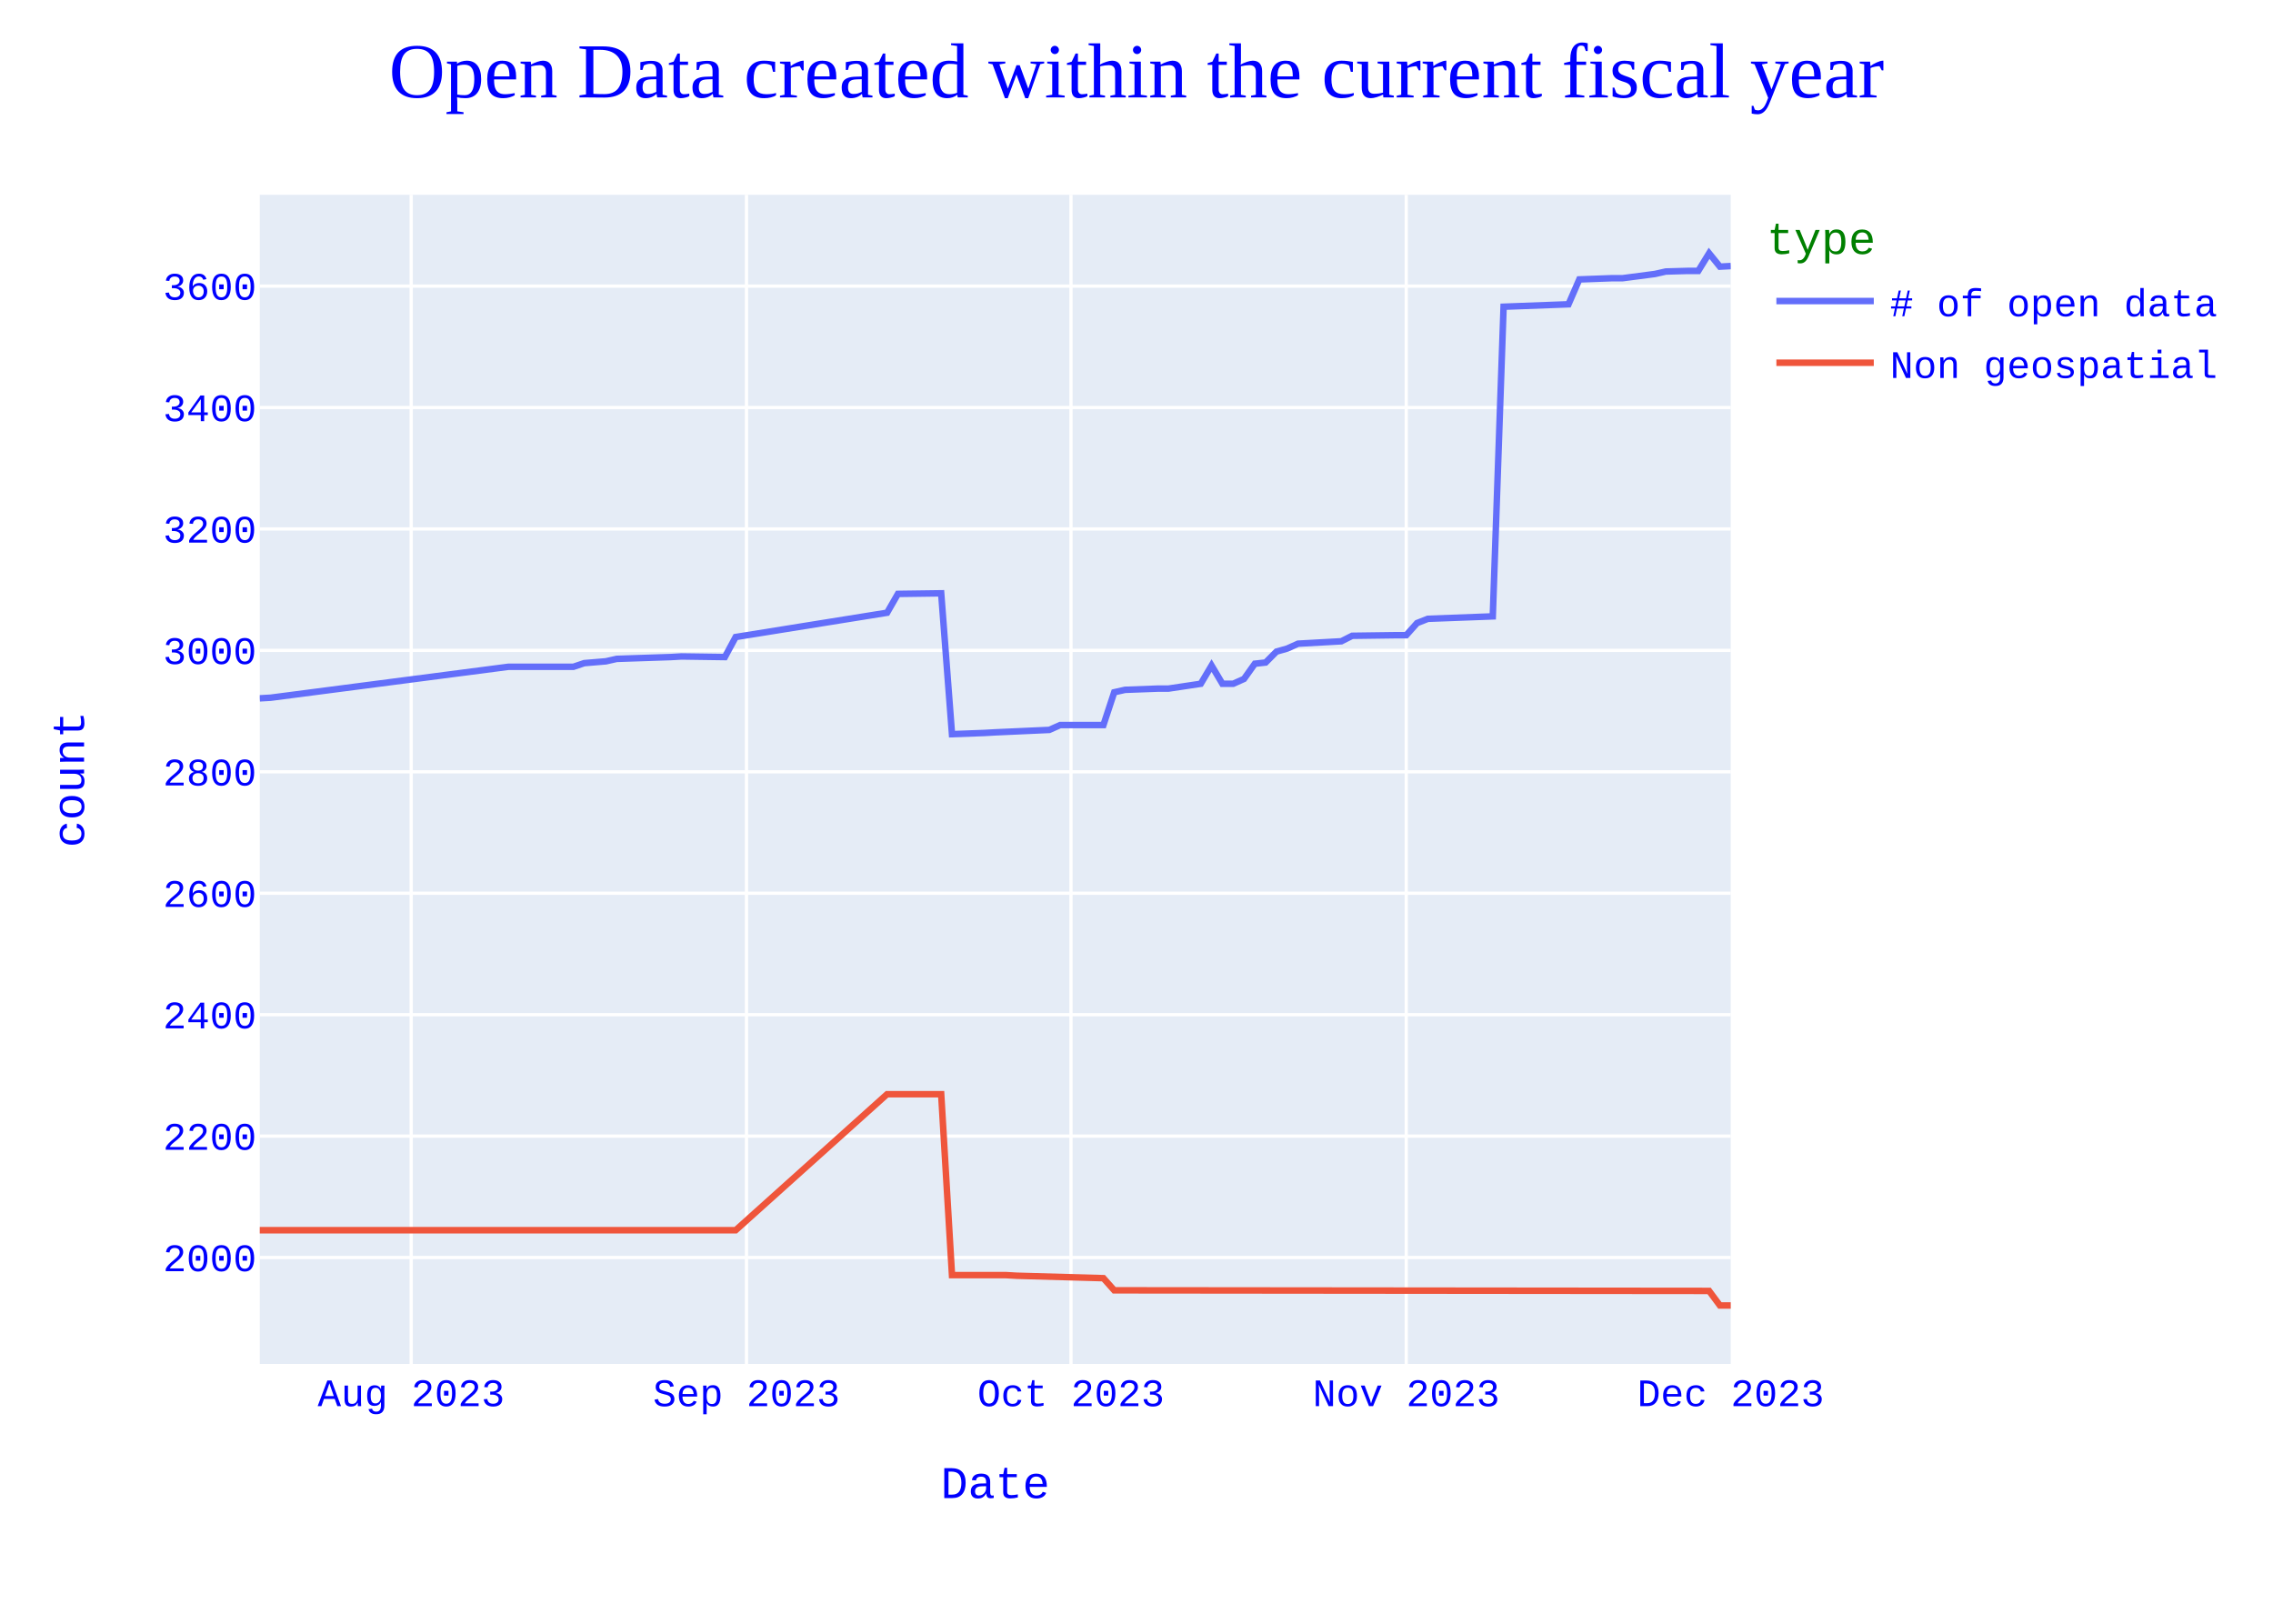
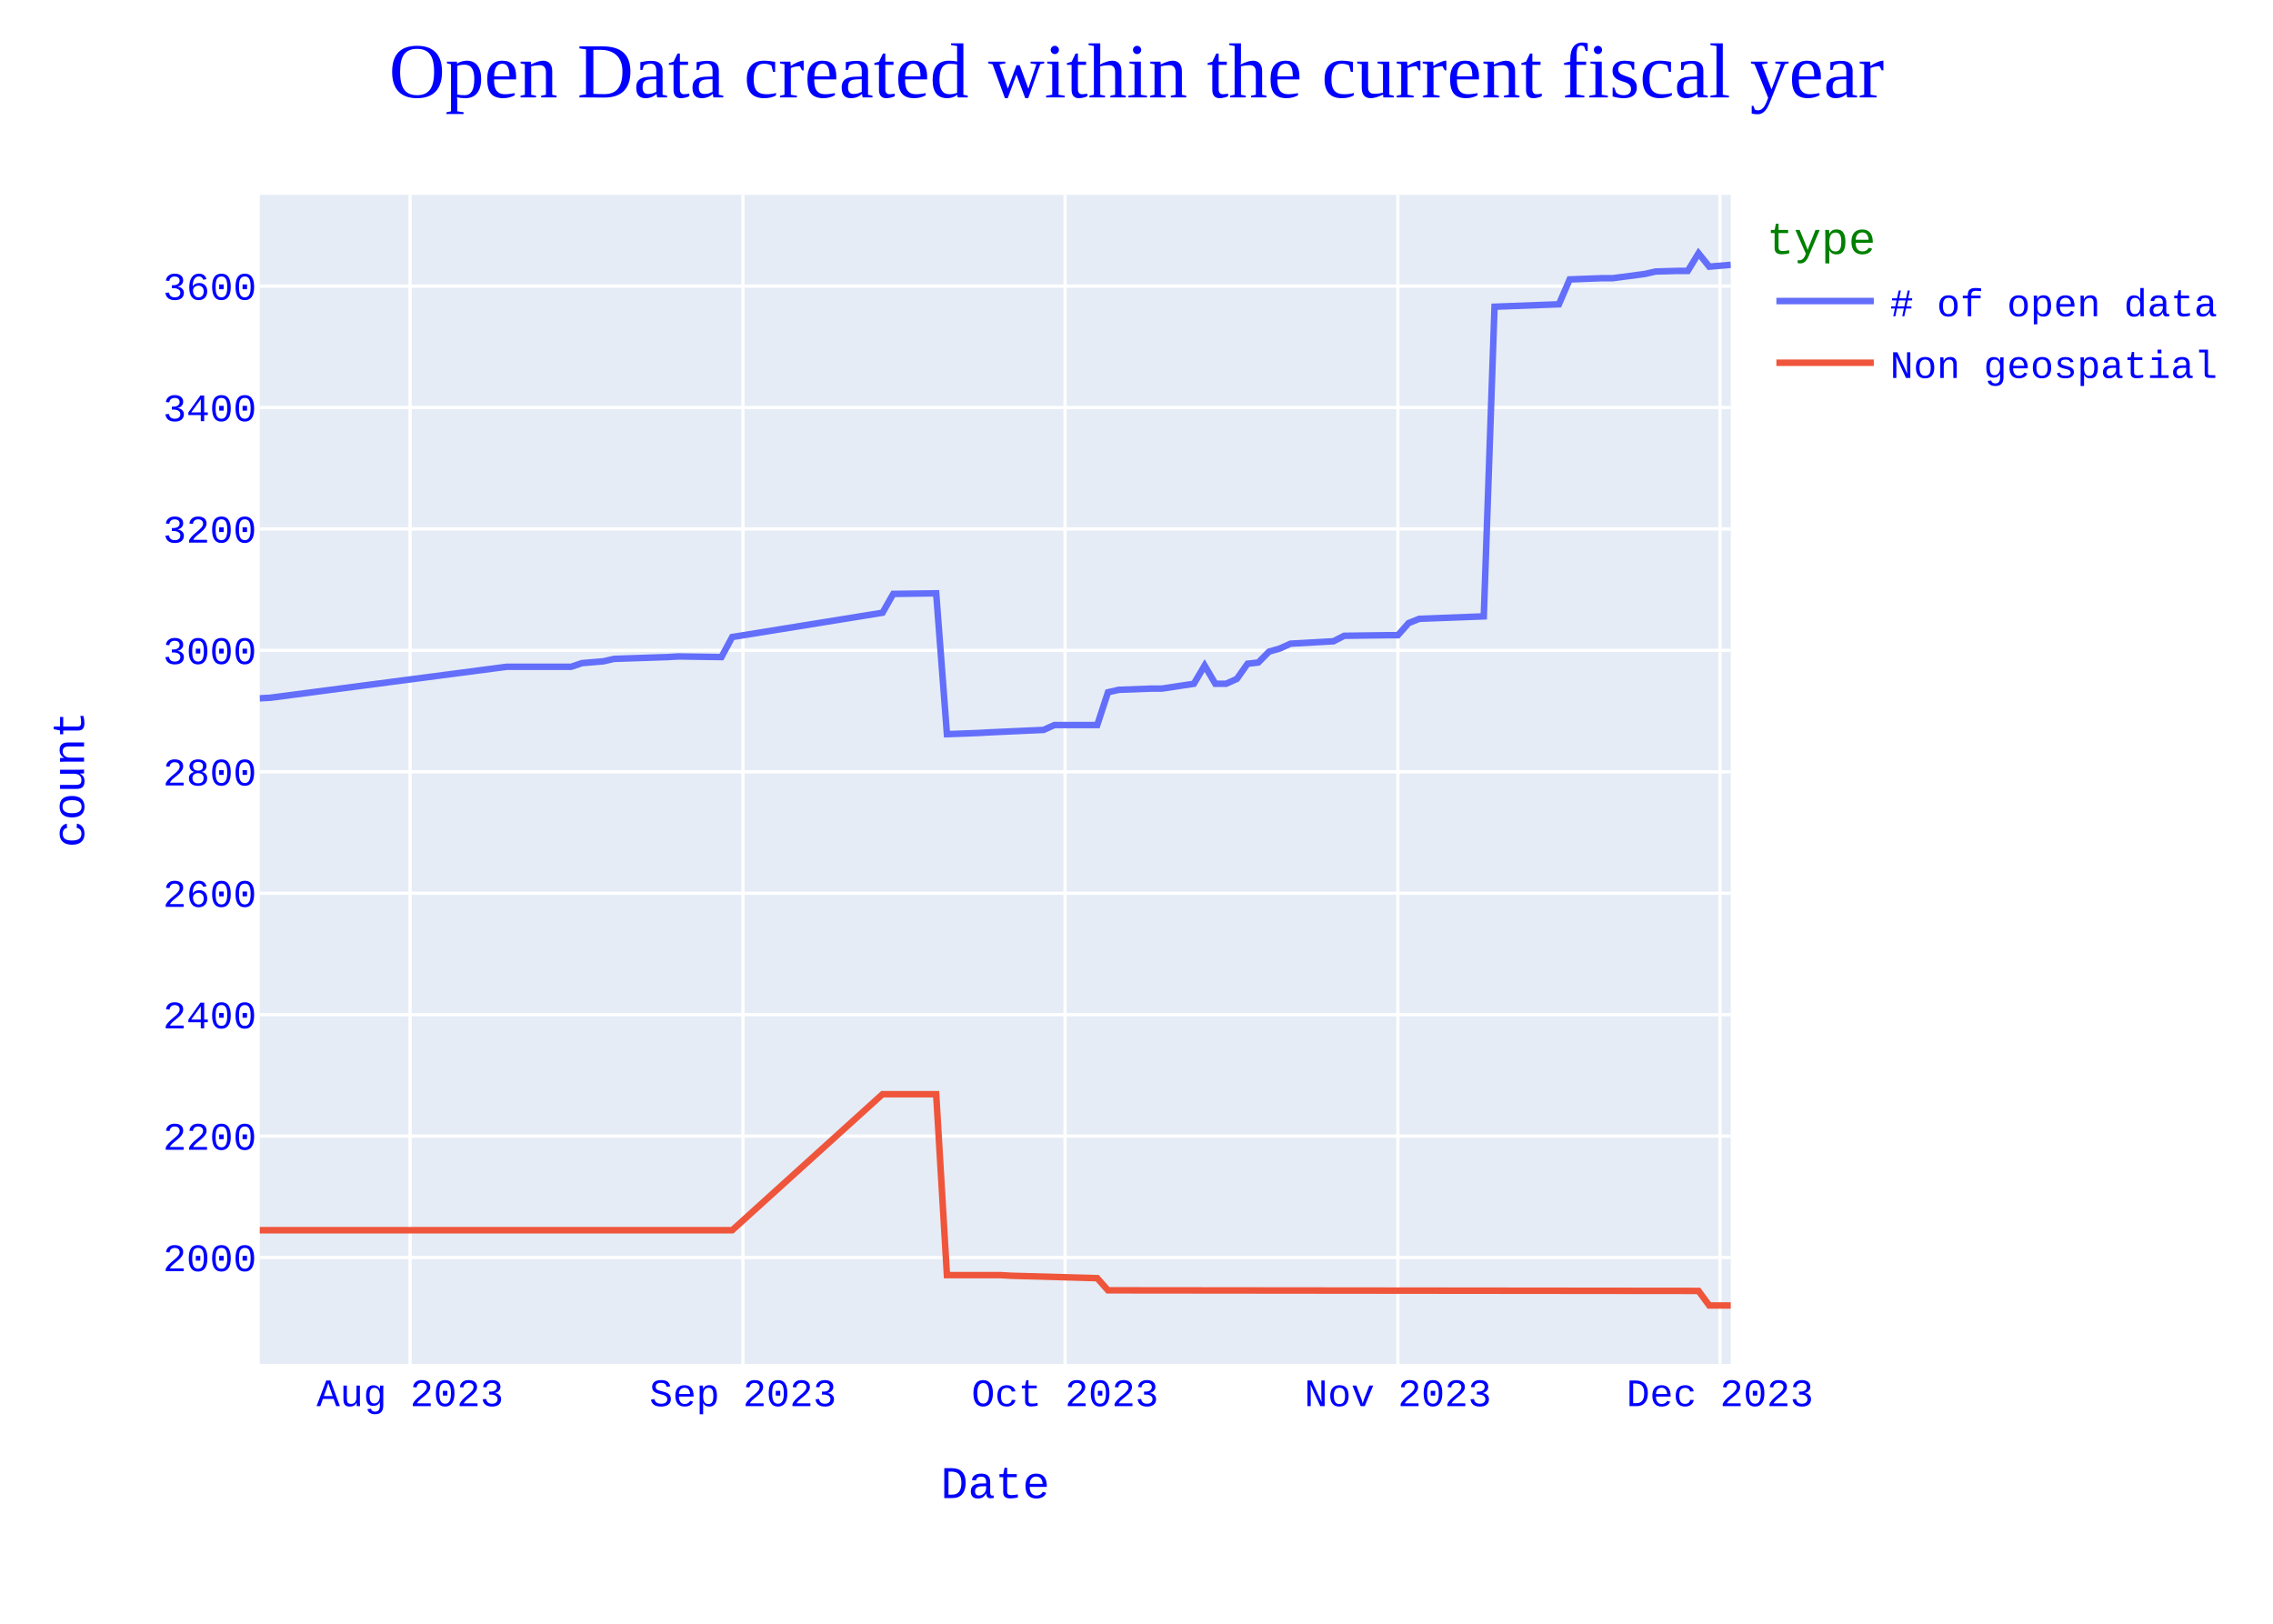
<svg xmlns="http://www.w3.org/2000/svg" class="main-svg" width="700" height="500" style="" viewBox="0 0 700 500">
  <rect x="0" y="0" width="700" height="500" style="fill: rgb(255, 255, 255); fill-opacity: 1;" />
-   <defs id="defs-ec96d8">
+   <defs id="defs-ffd652">
    <g class="clips">
-       <clipPath id="clipec96d8xyplot" class="plotclip">
+       <clipPath id="clipffd652xyplot" class="plotclip">
        <rect width="453" height="360" />
      </clipPath>
-       <clipPath class="axesclip" id="clipec96d8x">
+       <clipPath class="axesclip" id="clipffd652x">
        <rect x="80" y="0" width="453" height="500" />
      </clipPath>
-       <clipPath class="axesclip" id="clipec96d8y">
+       <clipPath class="axesclip" id="clipffd652y">
        <rect x="0" y="60" width="700" height="360" />
      </clipPath>
-       <clipPath class="axesclip" id="clipec96d8xy">
+       <clipPath class="axesclip" id="clipffd652xy">
        <rect x="80" y="60" width="453" height="360" />
      </clipPath>
    </g>
    <g class="gradients" />
    <g class="patterns" />
  </defs>
  <g class="bglayer">
    <rect class="bg" x="80" y="60" width="453" height="360" style="fill: rgb(229, 236, 246); fill-opacity: 1; stroke-width: 0;" />
  </g>
  <g class="layer-below">
    <g class="imagelayer" />
    <g class="shapelayer" />
  </g>
  <g class="cartesianlayer">
    <g class="subplot xy">
      <g class="layer-subplot">
        <g class="shapelayer" />
        <g class="imagelayer" />
      </g>
      <g class="minor-gridlayer">
        <g class="x" />
        <g class="y" />
      </g>
      <g class="gridlayer">
        <g class="x">
-           <path class="xgrid crisp" transform="translate(126.63,0)" d="M0,60v360" style="stroke: rgb(255, 255, 255); stroke-opacity: 1; stroke-width: 1px;" />
-           <path class="xgrid crisp" transform="translate(229.89,0)" d="M0,60v360" style="stroke: rgb(255, 255, 255); stroke-opacity: 1; stroke-width: 1px;" />
-           <path class="xgrid crisp" transform="translate(329.82,0)" d="M0,60v360" style="stroke: rgb(255, 255, 255); stroke-opacity: 1; stroke-width: 1px;" />
-           <path class="xgrid crisp" transform="translate(433.07,0)" d="M0,60v360" style="stroke: rgb(255, 255, 255); stroke-opacity: 1; stroke-width: 1px;" />
+           <path class="xgrid crisp" transform="translate(126.29,0)" d="M0,60v360" style="stroke: rgb(255, 255, 255); stroke-opacity: 1; stroke-width: 1px;" />
+           <path class="xgrid crisp" transform="translate(228.8,0)" d="M0,60v360" style="stroke: rgb(255, 255, 255); stroke-opacity: 1; stroke-width: 1px;" />
+           <path class="xgrid crisp" transform="translate(327.99,0)" d="M0,60v360" style="stroke: rgb(255, 255, 255); stroke-opacity: 1; stroke-width: 1px;" />
+           <path class="xgrid crisp" transform="translate(430.5,0)" d="M0,60v360" style="stroke: rgb(255, 255, 255); stroke-opacity: 1; stroke-width: 1px;" />
+           <path class="xgrid crisp" transform="translate(529.69,0)" d="M0,60v360" style="stroke: rgb(255, 255, 255); stroke-opacity: 1; stroke-width: 1px;" />
        </g>
        <g class="y">
          <path class="ygrid crisp" transform="translate(0,387.23)" d="M80,0h453" style="stroke: rgb(255, 255, 255); stroke-opacity: 1; stroke-width: 1px;" />
          <path class="ygrid crisp" transform="translate(0,349.84)" d="M80,0h453" style="stroke: rgb(255, 255, 255); stroke-opacity: 1; stroke-width: 1px;" />
          <path class="ygrid crisp" transform="translate(0,312.45)" d="M80,0h453" style="stroke: rgb(255, 255, 255); stroke-opacity: 1; stroke-width: 1px;" />
          <path class="ygrid crisp" transform="translate(0,275.05)" d="M80,0h453" style="stroke: rgb(255, 255, 255); stroke-opacity: 1; stroke-width: 1px;" />
          <path class="ygrid crisp" transform="translate(0,237.66)" d="M80,0h453" style="stroke: rgb(255, 255, 255); stroke-opacity: 1; stroke-width: 1px;" />
          <path class="ygrid crisp" transform="translate(0,200.27)" d="M80,0h453" style="stroke: rgb(255, 255, 255); stroke-opacity: 1; stroke-width: 1px;" />
          <path class="ygrid crisp" transform="translate(0,162.88)" d="M80,0h453" style="stroke: rgb(255, 255, 255); stroke-opacity: 1; stroke-width: 1px;" />
          <path class="ygrid crisp" transform="translate(0,125.49)" d="M80,0h453" style="stroke: rgb(255, 255, 255); stroke-opacity: 1; stroke-width: 1px;" />
          <path class="ygrid crisp" transform="translate(0,88.1)" d="M80,0h453" style="stroke: rgb(255, 255, 255); stroke-opacity: 1; stroke-width: 1px;" />
        </g>
      </g>
      <g class="zerolinelayer" />
      <path class="xlines-below" />
      <path class="ylines-below" />
      <g class="overlines-below" />
      <g class="xaxislayer-below" />
      <g class="yaxislayer-below" />
      <g class="overaxes-below" />
-       <g class="plot" transform="translate(80,60)" clip-path="url(#clipec96d8xyplot)">
+       <g class="plot" transform="translate(80,60)" clip-path="url(#clipffd652xyplot)">
        <g class="scatterlayer mlayer">
-           <g class="trace scatter trace5659e7" style="stroke-miterlimit: 2; opacity: 1;">
+           <g class="trace scatter trace8b93ca" style="stroke-miterlimit: 2; opacity: 1;">
            <g class="fills" />
            <g class="errorbars" />
            <g class="lines">
-               <path class="js-line" d="M453,21.93L449.67,22.11L446.34,18L443.01,23.42L439.68,23.42L433.01,23.61L429.68,24.36L419.69,25.67L416.36,25.67L406.37,26.04L403.04,33.7L383.05,34.45L379.72,129.8L359.74,130.55L356.4,131.86L353.07,135.6L349.74,135.6L336.42,135.78L333.09,137.47L319.76,138.21L316.43,139.71L313.1,140.65L309.77,144.01L306.44,144.38L303.11,149.06L299.78,150.55L296.45,150.55L293.12,144.95L289.79,150.55L279.79,152.05L276.46,152.05L266.47,152.42L263.14,153.17L259.81,163.27L256.48,163.27L246.49,163.27L243.15,164.76L226.5,165.51L223.17,165.7L213.18,166.07L209.85,122.7L196.52,122.88L193.19,128.68L146.56,136.16L143.23,142.33L129.9,142.14L126.57,142.33L109.92,142.89L106.59,143.64L99.93,144.2L96.6,145.32L76.61,145.32L3.33,154.85L0,155.04" style="vector-effect: none; fill: none; stroke: rgb(99, 110, 250); stroke-opacity: 1; stroke-width: 2px; opacity: 1;" />
+               <path class="js-line" d="M453,21.55L446.39,22.11L443.08,18L439.77,23.42L436.47,23.42L429.85,23.61L426.55,24.36L416.63,25.67L413.32,25.67L403.4,26.04L400.09,33.7L380.26,34.45L376.95,129.8L357.11,130.55L353.8,131.86L350.5,135.6L347.19,135.6L333.96,135.78L330.66,137.47L317.43,138.21L314.12,139.71L310.82,140.65L307.51,144.01L304.2,144.38L300.9,149.06L297.59,150.55L294.28,150.55L290.98,144.95L287.67,150.55L277.75,152.05L274.45,152.05L264.53,152.42L261.22,153.17L257.91,163.27L254.61,163.27L244.69,163.27L241.38,164.76L224.85,165.51L221.54,165.7L211.62,166.07L208.31,122.7L195.09,122.88L191.78,128.68L145.49,136.16L142.18,142.33L128.96,142.14L125.65,142.33L109.12,142.89L105.81,143.64L99.2,144.2L95.89,145.32L76.05,145.32L3.31,154.85L0,155.04" style="vector-effect: none; fill: none; stroke: rgb(99, 110, 250); stroke-opacity: 1; stroke-width: 2px; opacity: 1;" />
            </g>
            <g class="points" />
            <g class="text" />
          </g>
-           <g class="trace scatter trace0de878" style="stroke-miterlimit: 2; opacity: 1;">
+           <g class="trace scatter trace600527" style="stroke-miterlimit: 2; opacity: 1;">
            <g class="fills" />
            <g class="errorbars" />
            <g class="lines">
-               <path class="js-line" d="M453,342L449.67,342L446.34,337.51L263.14,337.33L259.81,333.59L233.16,332.84L229.83,332.65L213.18,332.65L209.85,276.94L193.19,276.94L146.56,318.82L0,318.82" style="vector-effect: none; fill: none; stroke: rgb(239, 85, 59); stroke-opacity: 1; stroke-width: 2px; opacity: 1;" />
+               <path class="js-line" d="M453,342L446.39,342L443.08,337.51L261.22,337.33L257.91,333.59L231.46,332.84L228.15,332.65L211.62,332.65L208.31,276.94L191.78,276.94L145.49,318.82L0,318.82" style="vector-effect: none; fill: none; stroke: rgb(239, 85, 59); stroke-opacity: 1; stroke-width: 2px; opacity: 1;" />
            </g>
            <g class="points" />
            <g class="text" />
          </g>
        </g>
      </g>
      <g class="overplot" />
      <path class="xlines-above crisp" d="M0,0" style="fill: none;" />
      <path class="ylines-above crisp" d="M0,0" style="fill: none;" />
      <g class="overlines-above" />
      <g class="xaxislayer-above">
        <g class="xtick">
-           <text text-anchor="middle" x="0" y="433" transform="translate(126.63,0)" style="font-family: 'Courier New'; font-size: 12px; fill: rgb(0, 0, 255); fill-opacity: 1; white-space: pre; opacity: 1;">Aug 2023</text>
-         </g>
-         <g class="xtick">
-           <text text-anchor="middle" x="0" y="433" style="font-family: 'Courier New'; font-size: 12px; fill: rgb(0, 0, 255); fill-opacity: 1; white-space: pre; opacity: 1;" transform="translate(229.89,0)">Sep 2023</text>
-         </g>
-         <g class="xtick">
-           <text text-anchor="middle" x="0" y="433" style="font-family: 'Courier New'; font-size: 12px; fill: rgb(0, 0, 255); fill-opacity: 1; white-space: pre; opacity: 1;" transform="translate(329.82,0)">Oct 2023</text>
-         </g>
-         <g class="xtick">
-           <text text-anchor="middle" x="0" y="433" style="font-family: 'Courier New'; font-size: 12px; fill: rgb(0, 0, 255); fill-opacity: 1; white-space: pre; opacity: 1;" transform="translate(433.07,0)">Nov 2023</text>
-         </g>
-         <g class="xtick">
-           <text text-anchor="middle" x="0" y="433" style="font-family: 'Courier New'; font-size: 12px; fill: rgb(0, 0, 255); fill-opacity: 1; white-space: pre; opacity: 1;" transform="translate(533,0)">Dec 2023</text>
+           <text text-anchor="middle" x="0" y="433" transform="translate(126.29,0)" style="font-family: 'Courier New'; font-size: 12px; fill: rgb(0, 0, 255); fill-opacity: 1; white-space: pre; opacity: 1;">Aug 2023</text>
+         </g>
+         <g class="xtick">
+           <text text-anchor="middle" x="0" y="433" style="font-family: 'Courier New'; font-size: 12px; fill: rgb(0, 0, 255); fill-opacity: 1; white-space: pre; opacity: 1;" transform="translate(228.8,0)">Sep 2023</text>
+         </g>
+         <g class="xtick">
+           <text text-anchor="middle" x="0" y="433" style="font-family: 'Courier New'; font-size: 12px; fill: rgb(0, 0, 255); fill-opacity: 1; white-space: pre; opacity: 1;" transform="translate(327.99,0)">Oct 2023</text>
+         </g>
+         <g class="xtick">
+           <text text-anchor="middle" x="0" y="433" style="font-family: 'Courier New'; font-size: 12px; fill: rgb(0, 0, 255); fill-opacity: 1; white-space: pre; opacity: 1;" transform="translate(430.5,0)">Nov 2023</text>
+         </g>
+         <g class="xtick">
+           <text text-anchor="middle" x="0" y="433" style="font-family: 'Courier New'; font-size: 12px; fill: rgb(0, 0, 255); fill-opacity: 1; white-space: pre; opacity: 1;" transform="translate(529.69,0)">Dec 2023</text>
        </g>
      </g>
      <g class="yaxislayer-above">
        <g class="ytick">
          <text text-anchor="end" x="79" y="4.2" transform="translate(0,387.23)" style="font-family: 'Courier New'; font-size: 12px; fill: rgb(0, 0, 255); fill-opacity: 1; white-space: pre; opacity: 1;">2000</text>
        </g>
        <g class="ytick">
          <text text-anchor="end" x="79" y="4.2" style="font-family: 'Courier New'; font-size: 12px; fill: rgb(0, 0, 255); fill-opacity: 1; white-space: pre; opacity: 1;" transform="translate(0,349.84)">2200</text>
        </g>
        <g class="ytick">
          <text text-anchor="end" x="79" y="4.2" style="font-family: 'Courier New'; font-size: 12px; fill: rgb(0, 0, 255); fill-opacity: 1; white-space: pre; opacity: 1;" transform="translate(0,312.45)">2400</text>
        </g>
        <g class="ytick">
          <text text-anchor="end" x="79" y="4.2" style="font-family: 'Courier New'; font-size: 12px; fill: rgb(0, 0, 255); fill-opacity: 1; white-space: pre; opacity: 1;" transform="translate(0,275.05)">2600</text>
        </g>
        <g class="ytick">
          <text text-anchor="end" x="79" y="4.2" style="font-family: 'Courier New'; font-size: 12px; fill: rgb(0, 0, 255); fill-opacity: 1; white-space: pre; opacity: 1;" transform="translate(0,237.66)">2800</text>
        </g>
        <g class="ytick">
          <text text-anchor="end" x="79" y="4.2" style="font-family: 'Courier New'; font-size: 12px; fill: rgb(0, 0, 255); fill-opacity: 1; white-space: pre; opacity: 1;" transform="translate(0,200.27)">3000</text>
        </g>
        <g class="ytick">
          <text text-anchor="end" x="79" y="4.2" style="font-family: 'Courier New'; font-size: 12px; fill: rgb(0, 0, 255); fill-opacity: 1; white-space: pre; opacity: 1;" transform="translate(0,162.88)">3200</text>
        </g>
        <g class="ytick">
          <text text-anchor="end" x="79" y="4.2" style="font-family: 'Courier New'; font-size: 12px; fill: rgb(0, 0, 255); fill-opacity: 1; white-space: pre; opacity: 1;" transform="translate(0,125.49)">3400</text>
        </g>
        <g class="ytick">
          <text text-anchor="end" x="79" y="4.2" style="font-family: 'Courier New'; font-size: 12px; fill: rgb(0, 0, 255); fill-opacity: 1; white-space: pre; opacity: 1;" transform="translate(0,88.1)">3600</text>
        </g>
      </g>
      <g class="overaxes-above" />
    </g>
  </g>
  <g class="polarlayer" />
  <g class="smithlayer" />
  <g class="ternarylayer" />
  <g class="geolayer" />
  <g class="funnelarealayer" />
  <g class="pielayer" />
  <g class="iciclelayer" />
  <g class="treemaplayer" />
  <g class="sunburstlayer" />
  <g class="glimages" />
-   <defs id="topdefs-ec96d8">
+   <defs id="topdefs-ffd652">
    <g class="clips" />
-     <clipPath id="legendec96d8">
+     <clipPath id="legendffd652">
      <rect width="146" height="67" x="0" y="0" />
    </clipPath>
  </defs>
  <g class="layer-above">
    <g class="imagelayer" />
    <g class="shapelayer" />
  </g>
  <g class="infolayer">
    <g class="legend" pointer-events="all" transform="translate(542.06,60)">
      <rect class="bg" shape-rendering="crispEdges" style="stroke: rgb(68, 68, 68); stroke-opacity: 1; fill: rgb(255, 255, 255); fill-opacity: 1; stroke-width: 0px;" width="146" height="67" x="0" y="0" />
-       <g class="scrollbox" transform="" clip-path="url(#legendec96d8)">
+       <g class="scrollbox" transform="" clip-path="url(#legendffd652)">
        <text class="legendtitletext" text-anchor="start" x="2" y="18.2" style="font-family: 'Courier New'; font-size: 14px; fill: rgb(0, 128, 0); fill-opacity: 1; white-space: pre;">type</text>
        <g class="groups" transform="">
          <g class="traces" transform="translate(0,32.7)" style="opacity: 1;">
            <text class="legendtext" text-anchor="start" x="40" y="4.68" style="font-family: 'Courier New'; font-size: 12px; fill: rgb(0, 0, 255); fill-opacity: 1; white-space: pre;"># of open data</text>
            <g class="layers" style="opacity: 1;">
              <g class="legendfill" />
              <g class="legendlines">
                <path class="js-line" d="M5,0h30" style="fill: none; stroke: rgb(99, 110, 250); stroke-opacity: 1; stroke-width: 2px;" />
              </g>
              <g class="legendsymbols">
                <g class="legendpoints" />
              </g>
            </g>
            <rect class="legendtoggle" x="0" y="-9.5" width="140.828" height="19" style="fill: rgb(0, 0, 0); fill-opacity: 0;" />
          </g>
        </g>
        <g class="groups" transform="">
          <g class="traces" transform="translate(0,51.7)" style="opacity: 1;">
            <text class="legendtext" text-anchor="start" x="40" y="4.68" style="font-family: 'Courier New'; font-size: 12px; fill: rgb(0, 0, 255); fill-opacity: 1; white-space: pre;">Non geospatial</text>
            <g class="layers" style="opacity: 1;">
              <g class="legendfill" />
              <g class="legendlines">
                <path class="js-line" d="M5,0h30" style="fill: none; stroke: rgb(239, 85, 59); stroke-opacity: 1; stroke-width: 2px;" />
              </g>
              <g class="legendsymbols">
                <g class="legendpoints" />
              </g>
            </g>
            <rect class="legendtoggle" x="0" y="-9.5" width="140.828" height="19" style="fill: rgb(0, 0, 0); fill-opacity: 0;" />
          </g>
        </g>
      </g>
      <rect class="scrollbar" rx="20" ry="3" width="0" height="0" style="fill: rgb(128, 139, 164); fill-opacity: 1;" x="0" y="0" />
    </g>
    <g class="g-gtitle">
      <text class="gtitle" x="350" y="30" text-anchor="middle" dy="0em" style="font-family: 'Times New Roman'; font-size: 24px; fill: rgb(0, 0, 255); opacity: 1; font-weight: normal; white-space: pre;">Open Data created within the current fiscal year</text>
    </g>
    <g class="g-xtitle">
      <text class="xtitle" x="306.5" y="461.3" text-anchor="middle" style="font-family: 'Courier New'; font-size: 14px; fill: rgb(0, 0, 255); opacity: 1; font-weight: normal; white-space: pre;">Date</text>
    </g>
    <g class="g-ytitle">
      <text class="ytitle" transform="rotate(-90,25.8875,240)" x="25.888" y="240" text-anchor="middle" style="font-family: 'Courier New'; font-size: 14px; fill: rgb(0, 0, 255); opacity: 1; font-weight: normal; white-space: pre;">count</text>
    </g>
  </g>
</svg>
